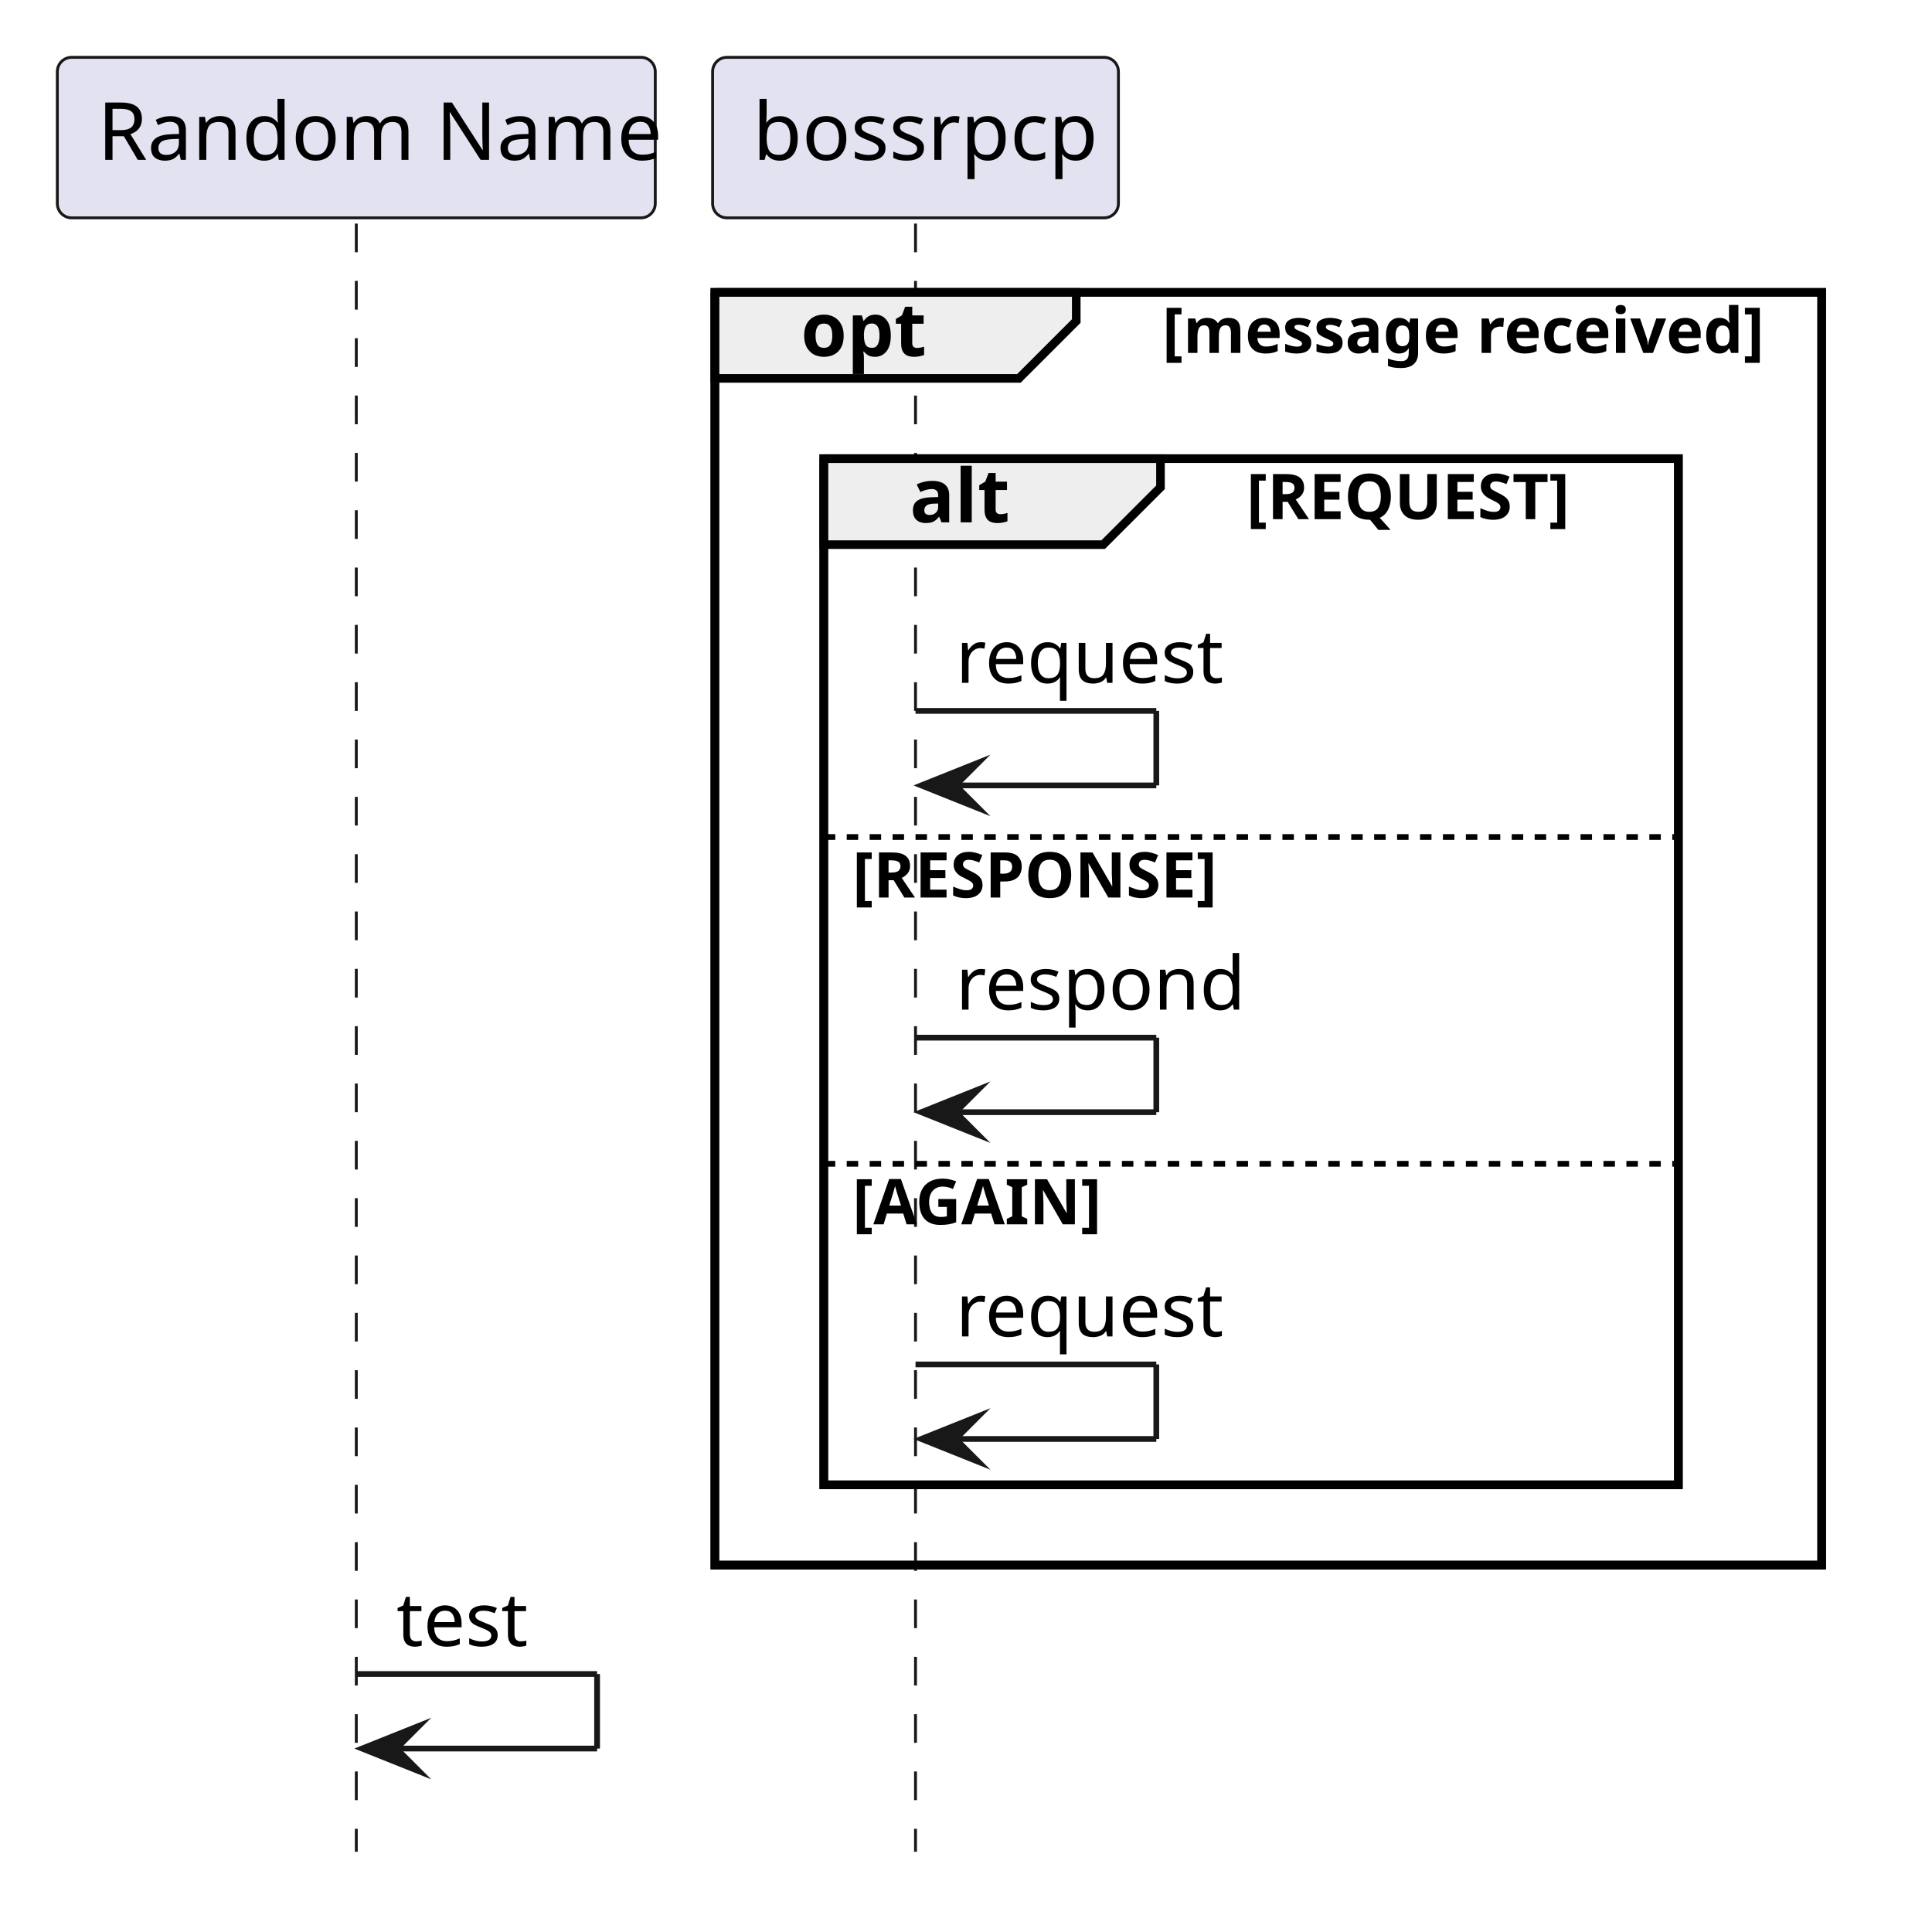
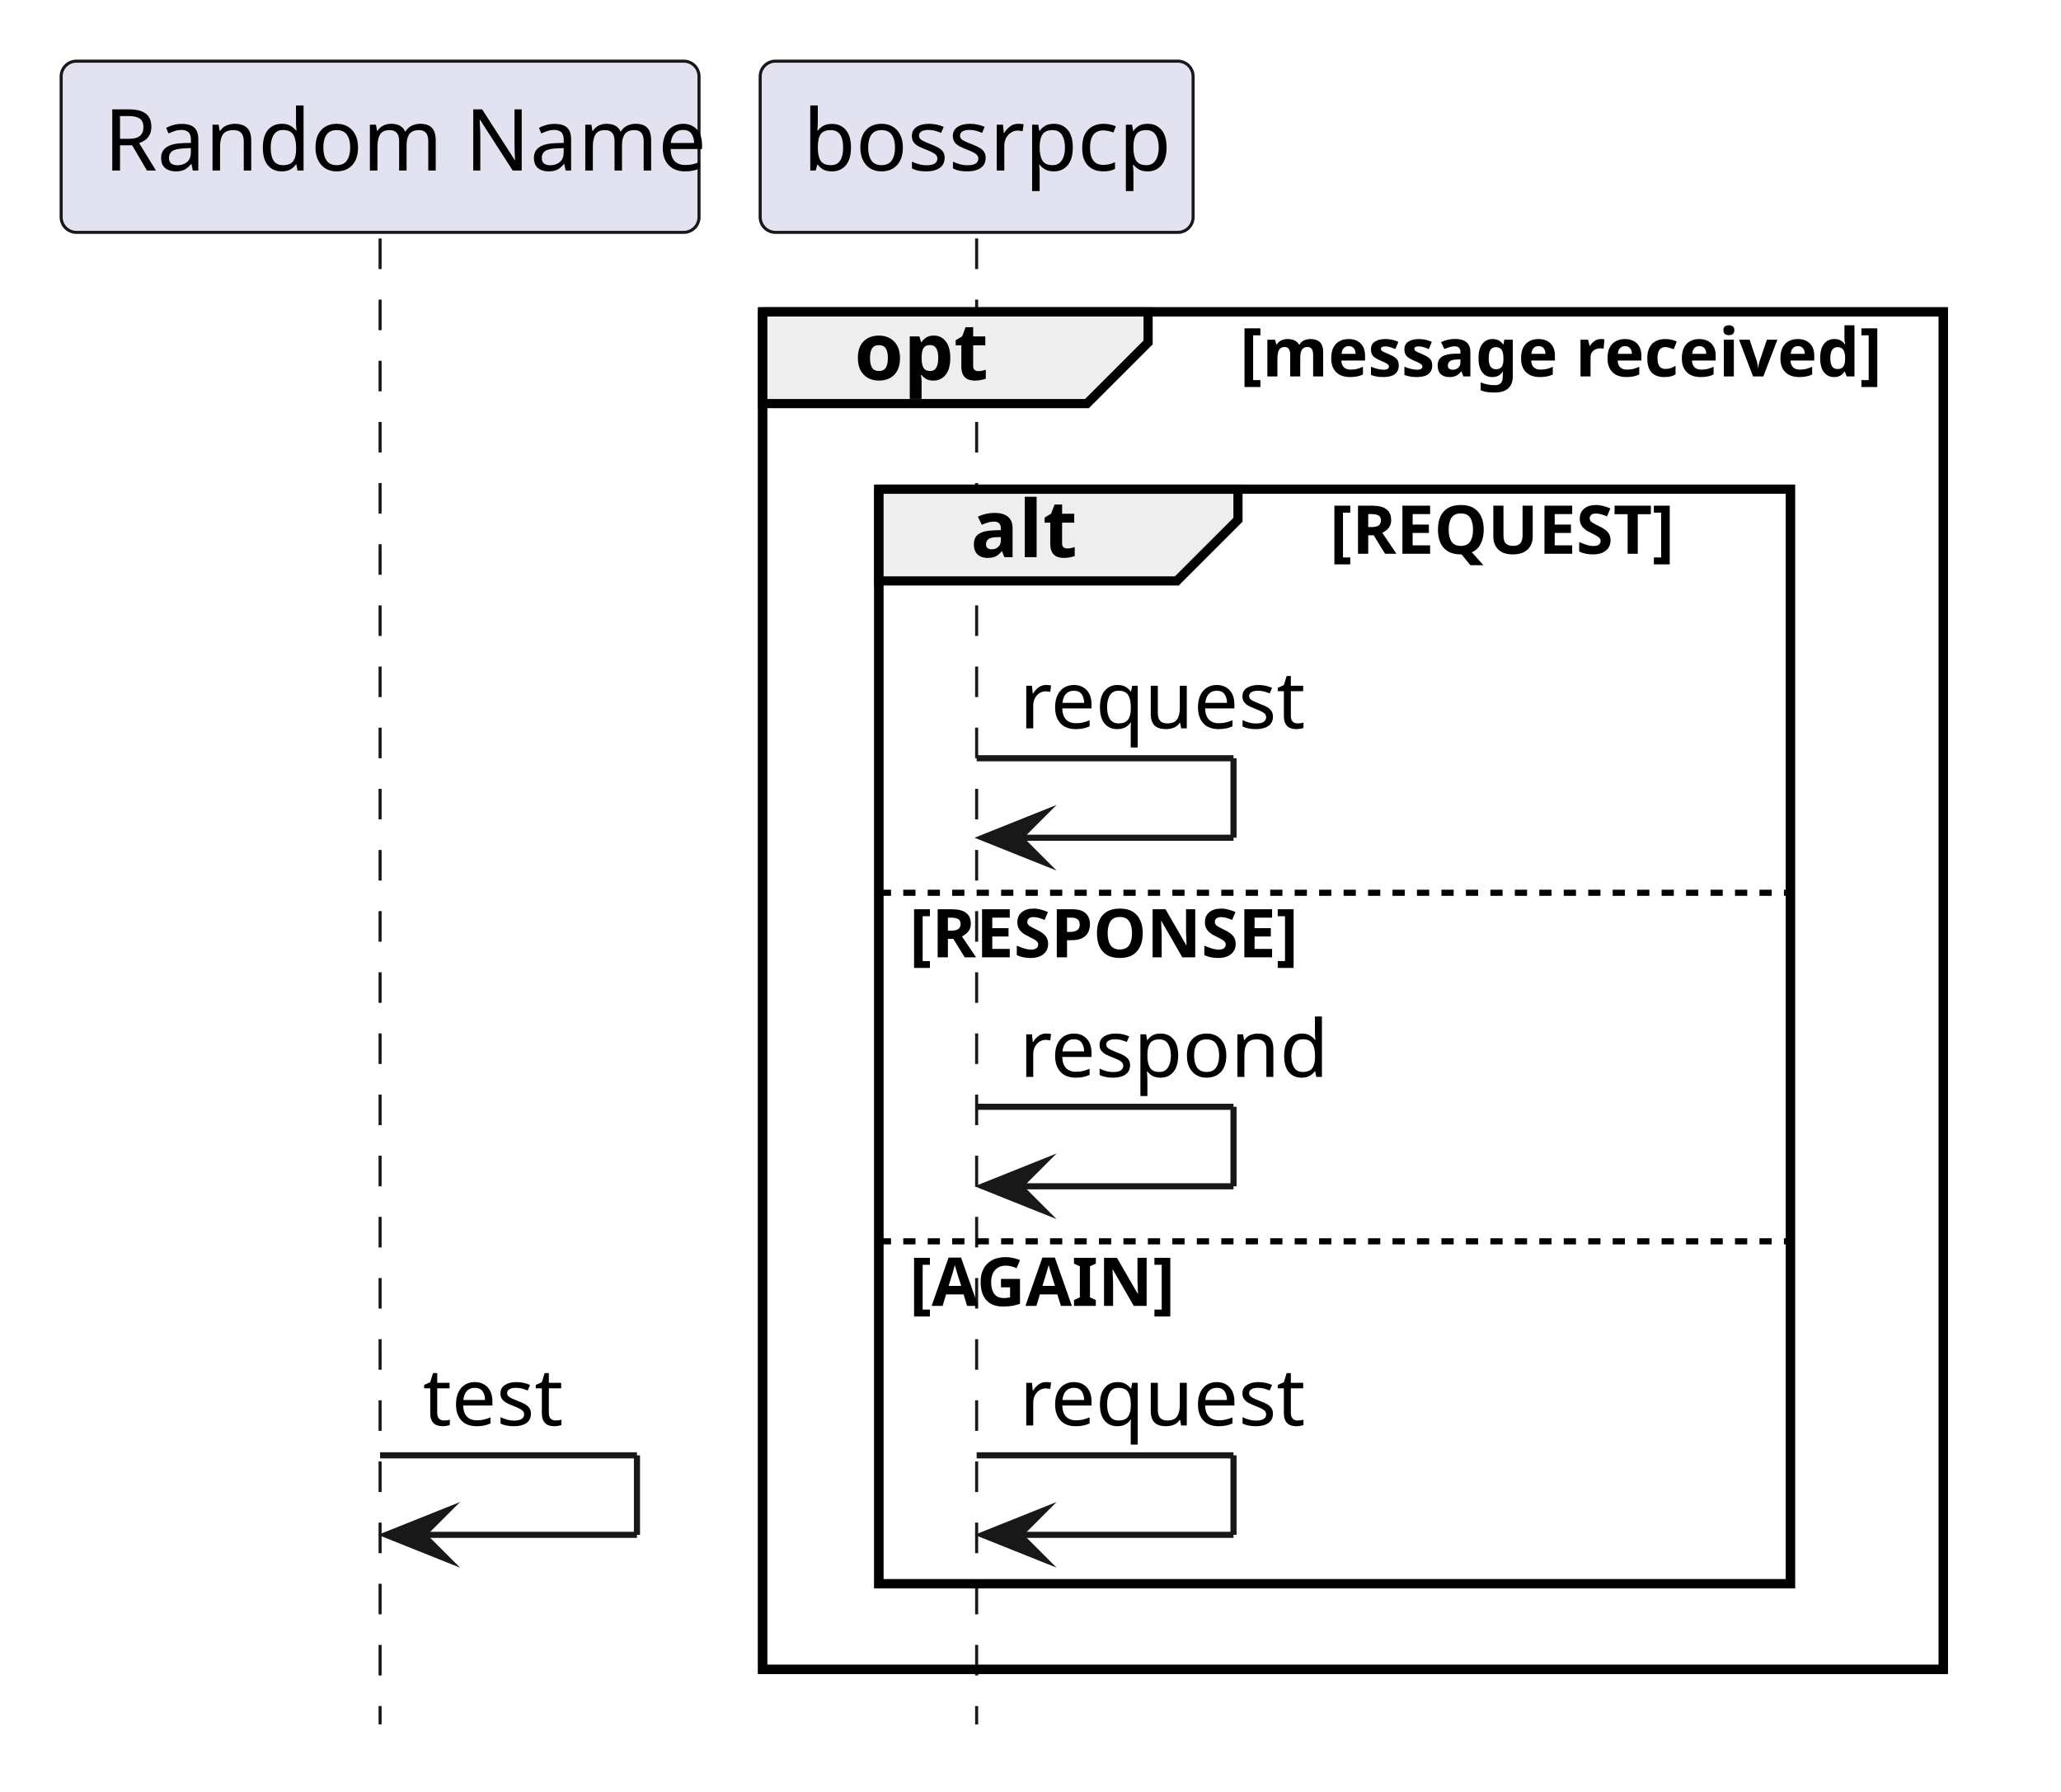
- <svg xmlns="http://www.w3.org/2000/svg" version="1.1" data-diagram-type="SEQUENCE" style="width:337px;height:334px;background:#FFFFFF;" width="337px" height="334px" viewBox="0 0 337 334" zoomAndPan="magnify" preserveAspectRatio="none" contentStyleType="text/css">
+ <svg xmlns="http://www.w3.org/2000/svg" version="1.1" data-diagram-type="SEQUENCE" style="width:337px;height:293px;background:#FFFFFF;" width="337px" height="293px" viewBox="0 0 337 293" zoomAndPan="magnify" preserveAspectRatio="none" contentStyleType="text/css">
  <defs />
  <g font-family="sans-serif" lengthAdjust="spacing">
    <rect x="124.694" y="51" width="193.063" height="222" fill="none" style="stroke:#000;stroke-width:1.5;" />
    <rect x="143.694" y="80" width="149.063" height="179" fill="none" style="stroke:#000;stroke-width:1.5;" />
    <g>
-       <rect x="58.65" y="39" width="8" height="284" fill="#000" fill-opacity="0" />
-       <line x1="62.15" y1="39" x2="62.15" y2="323" style="stroke:#181818;stroke-width:0.5;stroke-dasharray:5,5;" />
+       <rect x="58.65" y="39" width="8" height="243" fill="#000" fill-opacity="0" />
+       <line x1="62.15" y1="39" x2="62.15" y2="282" style="stroke:#181818;stroke-width:0.5;stroke-dasharray:5,5;" />
    </g>
    <g>
-       <rect x="156.194" y="39" width="8" height="284" fill="#000" fill-opacity="0" />
-       <line x1="159.694" y1="39" x2="159.694" y2="323" style="stroke:#181818;stroke-width:0.5;stroke-dasharray:5,5;" />
+       <rect x="156.194" y="39" width="8" height="243" fill="#000" fill-opacity="0" />
+       <line x1="159.694" y1="39" x2="159.694" y2="282" style="stroke:#181818;stroke-width:0.5;stroke-dasharray:5,5;" />
    </g>
    <rect x="10" y="10" width="104.3" height="28" fill="#E2E2F0" rx="2.5" ry="2.5" style="stroke:#181818;stroke-width:0.5;" />
    <text x="17" y="27.889" fill="#000" font-size="14" textLength="90.3">Random Name</text>
    <rect x="124.3" y="10" width="70.788" height="28" fill="#E2E2F0" rx="2.5" ry="2.5" style="stroke:#181818;stroke-width:0.5;" />
    <text x="131.3" y="27.889" fill="#000" font-size="14" textLength="56.787">bossrpcp</text>
    <path d="M124.694,51 L187.731,51 L187.731,56 L177.731,66 L124.694,66 L124.694,51" fill="#EEE" style="stroke:#000;stroke-width:1.5;" />
    <rect x="124.694" y="51" width="193.063" height="222" fill="none" style="stroke:#000;stroke-width:1.5;" />
    <text x="139.694" y="62.111" fill="#000" font-size="13" textLength="18.038" font-weight="700">opt</text>
    <text x="202.731" y="61.556" fill="#000" font-size="11" textLength="92.263" font-weight="700">[message received]</text>
    <path d="M143.694,80 L202.425,80 L202.425,85 L192.425,95 L143.694,95 L143.694,80" fill="#EEE" style="stroke:#000;stroke-width:1.5;" />
    <rect x="143.694" y="80" width="149.063" height="179" fill="none" style="stroke:#000;stroke-width:1.5;" />
    <text x="158.694" y="91.111" fill="#000" font-size="13" textLength="13.731" font-weight="700">alt</text>
    <text x="217.425" y="90.556" fill="#000" font-size="11" textLength="59.331" font-weight="700">[REQUEST]</text>
    <line x1="159.694" y1="124" x2="201.694" y2="124" style="stroke:#181818;stroke-width:1;" />
    <line x1="201.694" y1="124" x2="201.694" y2="137" style="stroke:#181818;stroke-width:1;" />
    <line x1="160.694" y1="137" x2="201.694" y2="137" style="stroke:#181818;stroke-width:1;" />
    <polygon points="170.694,133,160.694,137,170.694,141,166.694,137" fill="#181818" style="stroke:#181818;stroke-width:1;stroke-linejoin:miter;stroke-miterlimit:10;" />
    <text x="166.694" y="119.111" fill="#000" font-size="13" textLength="43.306">request</text>
    <line x1="143.694" y1="146" x2="292.756" y2="146" style="stroke:#000;stroke-width:1;stroke-dasharray:2,2;" />
    <text x="148.694" y="156.556" fill="#000" font-size="11" textLength="67.306" font-weight="700">[RESPONSE]</text>
    <line x1="159.694" y1="181" x2="201.694" y2="181" style="stroke:#181818;stroke-width:1;" />
    <line x1="201.694" y1="181" x2="201.694" y2="194" style="stroke:#181818;stroke-width:1;" />
    <line x1="160.694" y1="194" x2="201.694" y2="194" style="stroke:#181818;stroke-width:1;" />
    <polygon points="170.694,190,160.694,194,170.694,198,166.694,194" fill="#181818" style="stroke:#181818;stroke-width:1;stroke-linejoin:miter;stroke-miterlimit:10;" />
    <text x="166.694" y="176.111" fill="#000" font-size="13" textLength="46.963">respond</text>
    <line x1="143.694" y1="203" x2="292.756" y2="203" style="stroke:#000;stroke-width:1;stroke-dasharray:2,2;" />
    <text x="148.694" y="213.556" fill="#000" font-size="11" textLength="40.288" font-weight="700">[AGAIN]</text>
    <line x1="159.694" y1="238" x2="201.694" y2="238" style="stroke:#181818;stroke-width:1;" />
    <line x1="201.694" y1="238" x2="201.694" y2="251" style="stroke:#181818;stroke-width:1;" />
    <line x1="160.694" y1="251" x2="201.694" y2="251" style="stroke:#181818;stroke-width:1;" />
    <polygon points="170.694,247,160.694,251,170.694,255,166.694,251" fill="#181818" style="stroke:#181818;stroke-width:1;stroke-linejoin:miter;stroke-miterlimit:10;" />
    <text x="166.694" y="233.111" fill="#000" font-size="13" textLength="43.306">request</text>
-     <line x1="62.15" y1="292" x2="104.15" y2="292" style="stroke:#181818;stroke-width:1;" />
-     <line x1="104.15" y1="292" x2="104.15" y2="305" style="stroke:#181818;stroke-width:1;" />
-     <line x1="63.15" y1="305" x2="104.15" y2="305" style="stroke:#181818;stroke-width:1;" />
-     <polygon points="73.15,301,63.15,305,73.15,309,69.15,305" fill="#181818" style="stroke:#181818;stroke-width:1;stroke-linejoin:miter;stroke-miterlimit:10;" />
-     <text x="69.15" y="287.111" fill="#000" font-size="13" textLength="20.881">test</text>
+     <line x1="62.15" y1="238" x2="104.15" y2="238" style="stroke:#181818;stroke-width:1;" />
+     <line x1="104.15" y1="238" x2="104.15" y2="251" style="stroke:#181818;stroke-width:1;" />
+     <line x1="63.15" y1="251" x2="104.15" y2="251" style="stroke:#181818;stroke-width:1;" />
+     <polygon points="73.15,247,63.15,251,73.15,255,69.15,251" fill="#181818" style="stroke:#181818;stroke-width:1;stroke-linejoin:miter;stroke-miterlimit:10;" />
+     <text x="69.15" y="233.111" fill="#000" font-size="13" textLength="20.881">test</text>
  </g>
</svg>
